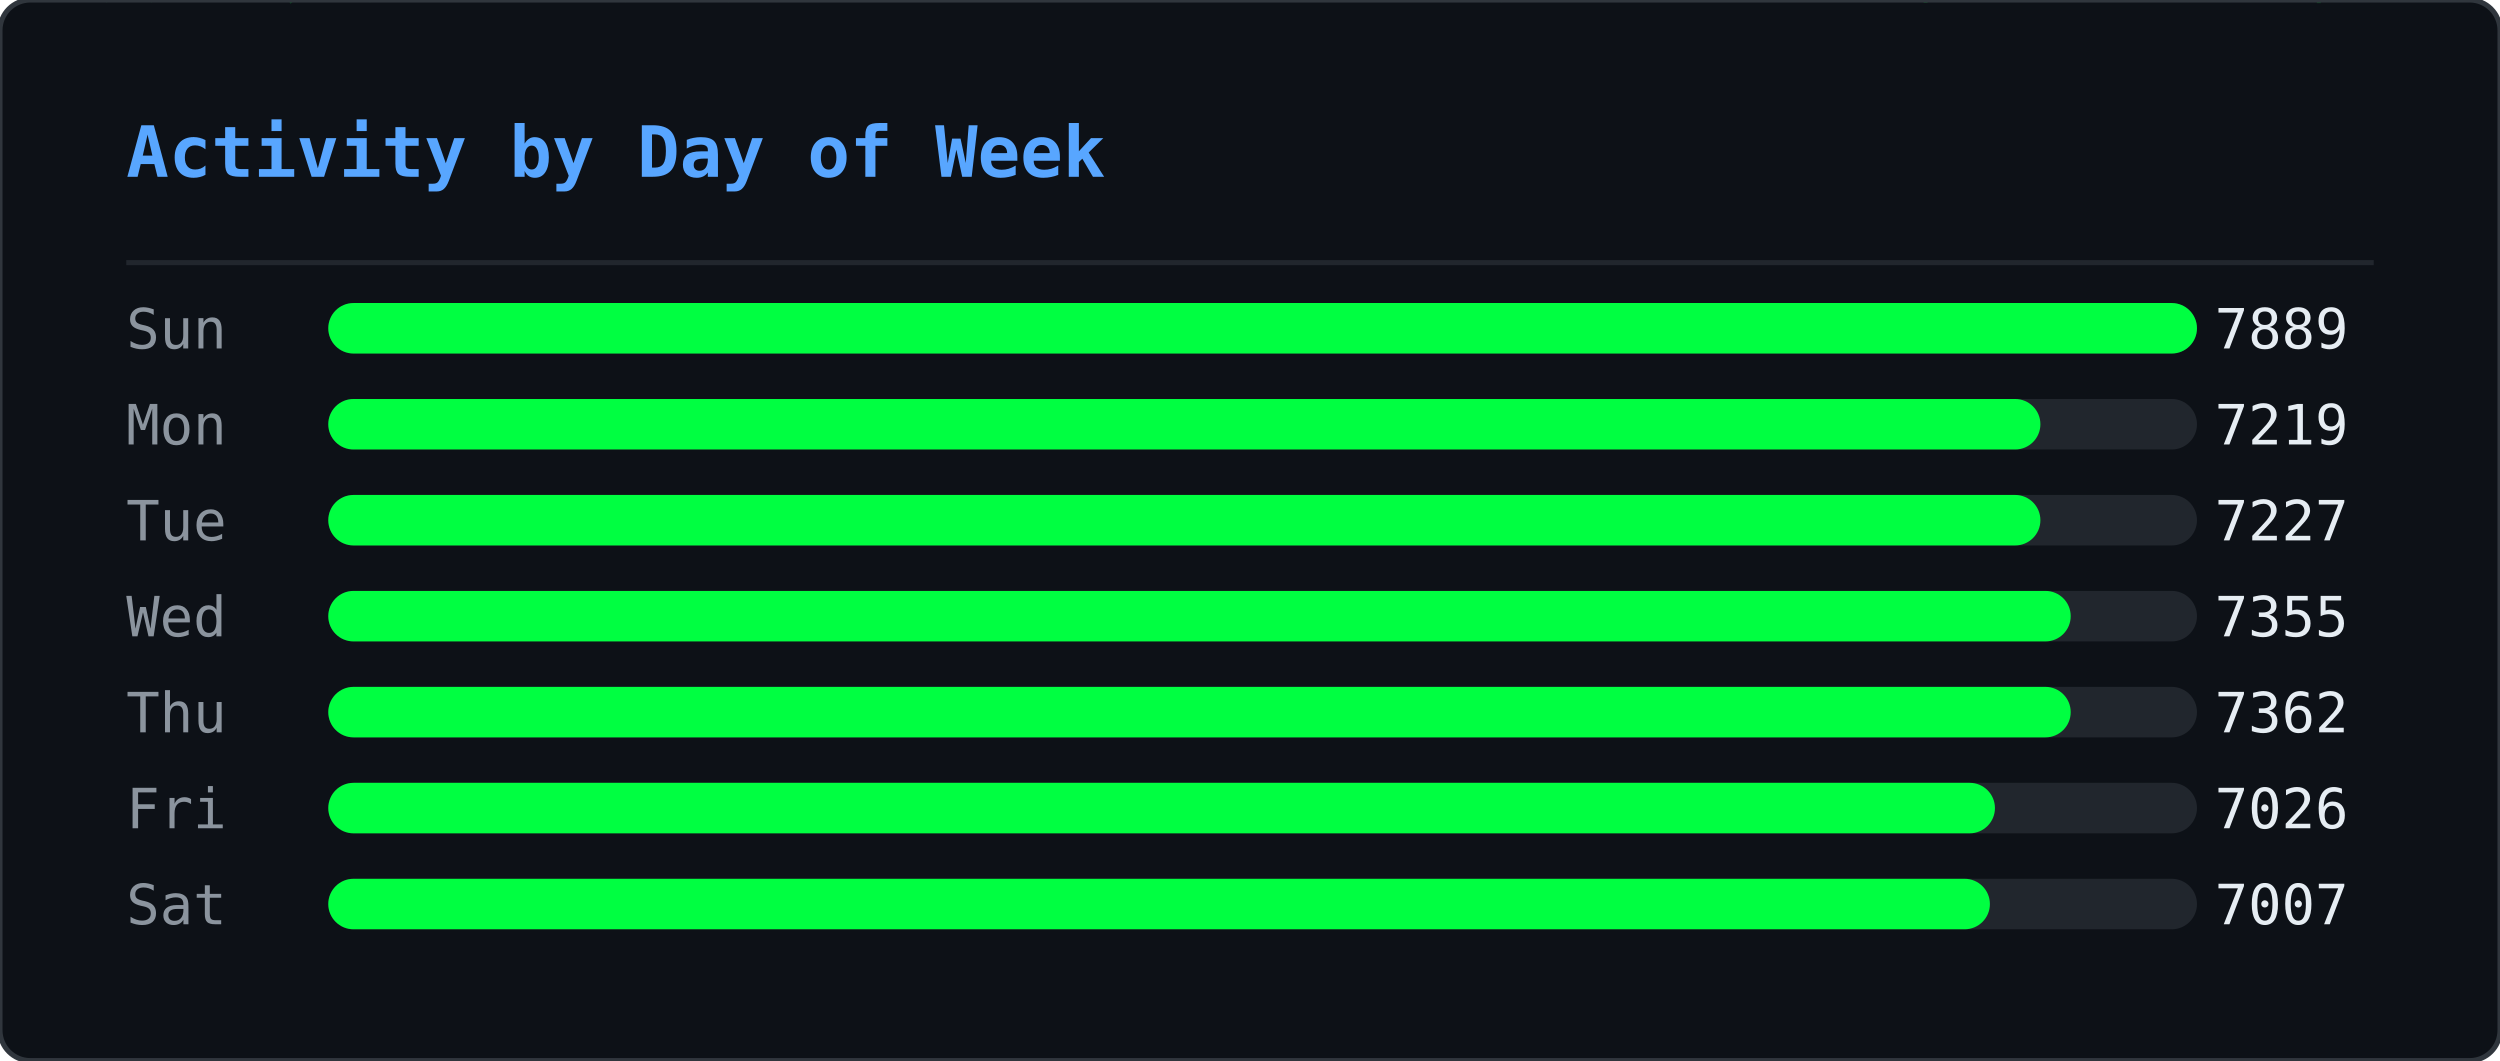
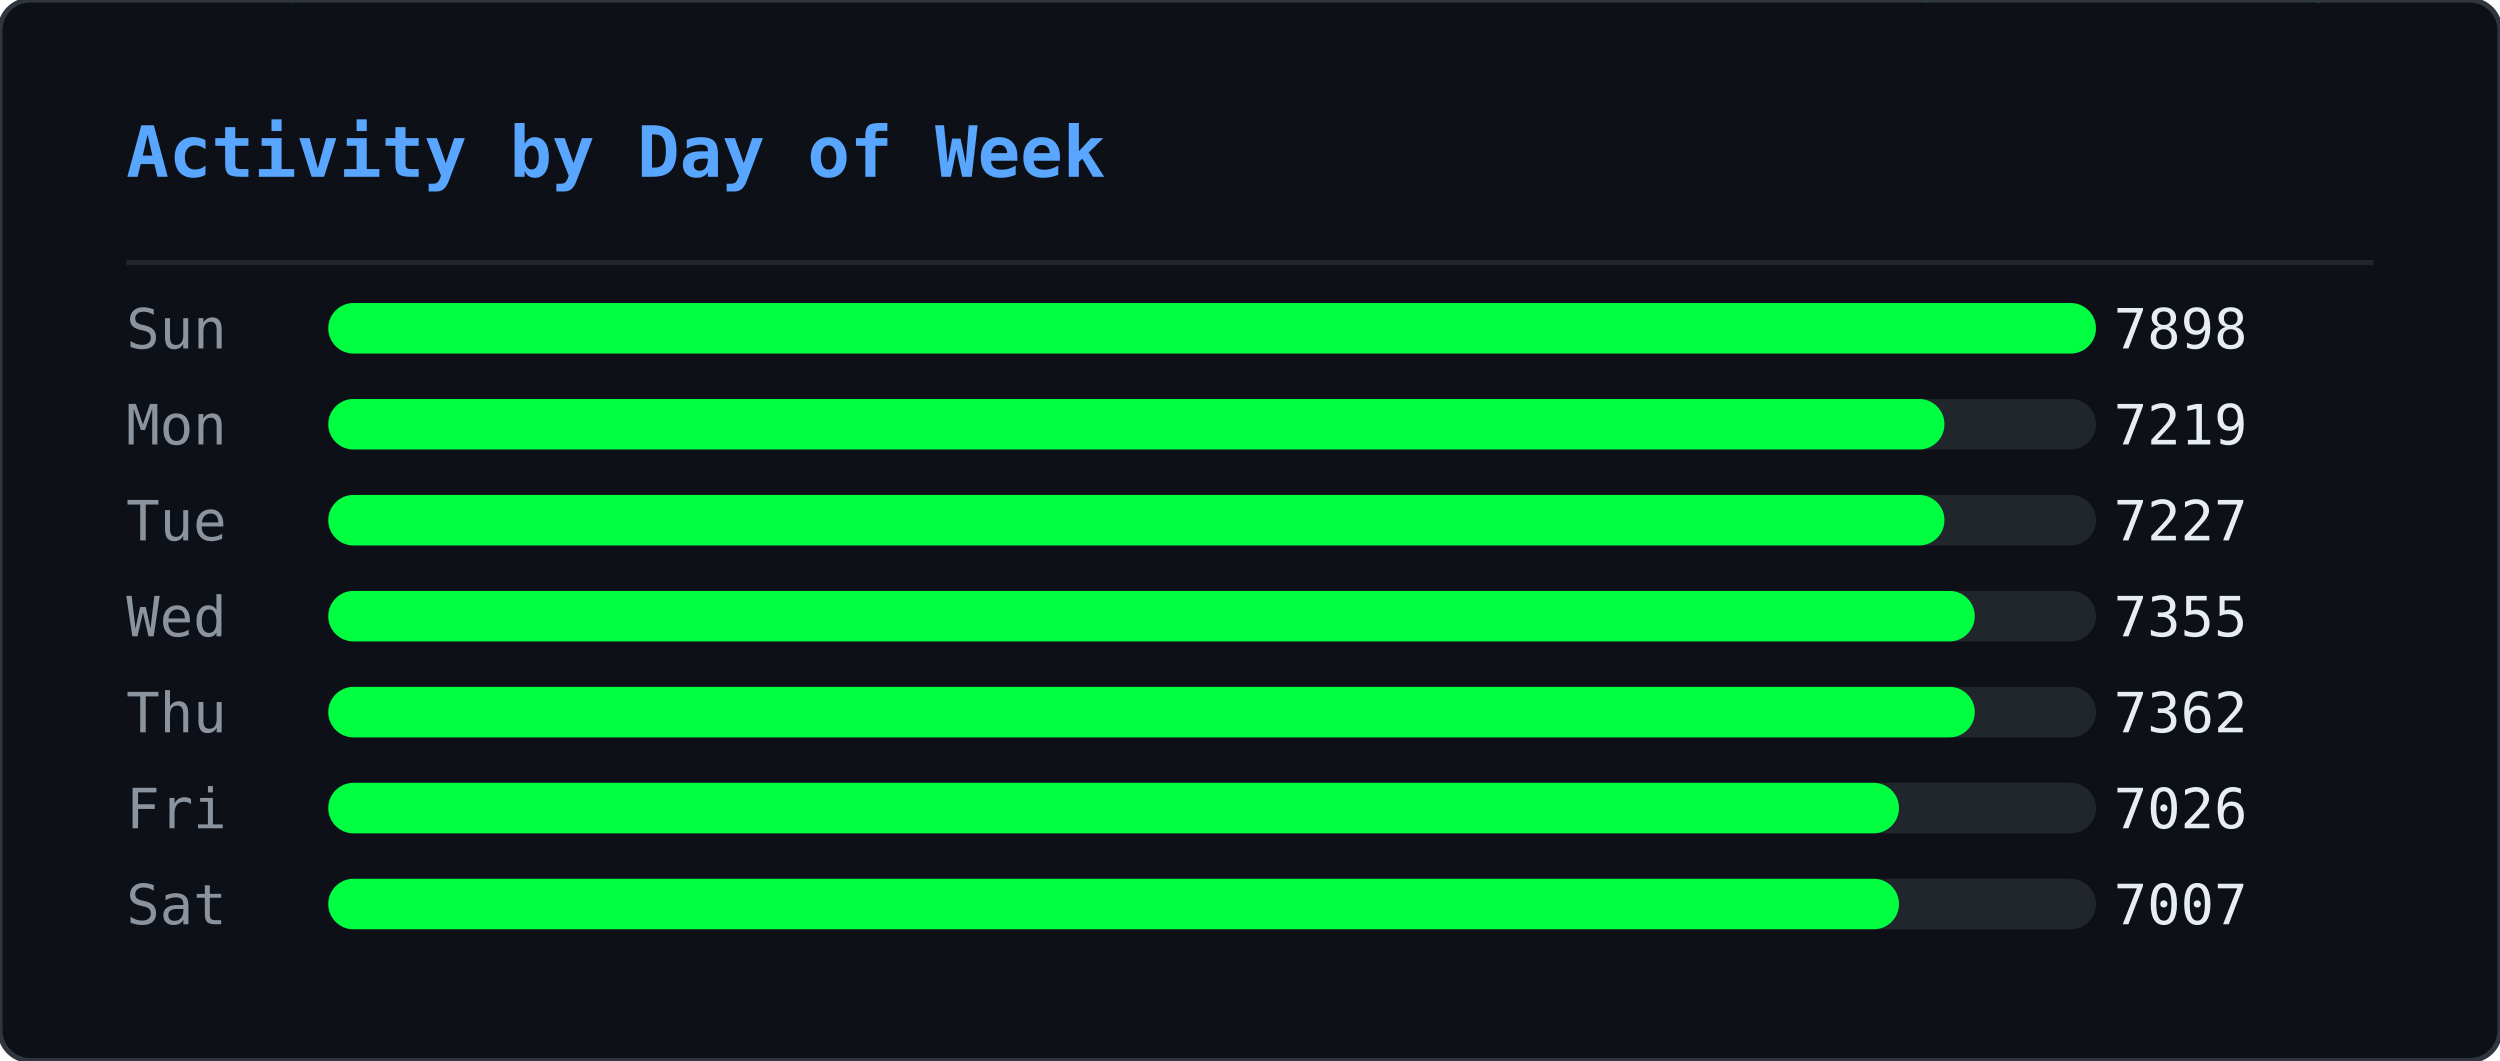
<svg xmlns="http://www.w3.org/2000/svg" width="495" height="210" viewBox="0 0 495 210">
  <defs>
    <clipPath id="ghm-clip">
      <rect width="495" height="210" rx="6" />
    </clipPath>
  </defs>
  <rect width="495" height="210" rx="6" fill="#0d1117" />
  <g clip-path="url(#ghm-clip)">
    <g opacity="0.22">
      <style>@keyframes ghm0{from{transform:translateY(-74px)}to{transform:translateY(224px)}}@keyframes ghm1{from{transform:translateY(-46px)}to{transform:translateY(224px)}}@keyframes ghm2{from{transform:translateY(-46px)}to{transform:translateY(224px)}}@keyframes ghm3{from{transform:translateY(-46px)}to{transform:translateY(224px)}}@keyframes ghm4{from{transform:translateY(-46px)}to{transform:translateY(224px)}}@keyframes ghm5{from{transform:translateY(-46px)}to{transform:translateY(224px)}}@keyframes ghm6{from{transform:translateY(-46px)}to{transform:translateY(224px)}}@keyframes ghm7{from{transform:translateY(-46px)}to{transform:translateY(224px)}}@keyframes ghm8{from{transform:translateY(-46px)}to{transform:translateY(224px)}}@keyframes ghm9{from{transform:translateY(-46px)}to{transform:translateY(224px)}}@keyframes ghm10{from{transform:translateY(-46px)}to{transform:translateY(224px)}}@keyframes ghm11{from{transform:translateY(-46px)}to{transform:translateY(224px)}}@keyframes ghm12{from{transform:translateY(-46px)}to{transform:translateY(224px)}}@keyframes ghm13{from{transform:translateY(-46px)}to{transform:translateY(224px)}}@keyframes ghm14{from{transform:translateY(-46px)}to{transform:translateY(224px)}}@keyframes ghm15{from{transform:translateY(-46px)}to{transform:translateY(224px)}}@keyframes ghm16{from{transform:translateY(-46px)}to{transform:translateY(224px)}}@keyframes ghm17{from{transform:translateY(-46px)}to{transform:translateY(224px)}}@keyframes ghm18{from{transform:translateY(-46px)}to{transform:translateY(224px)}}@keyframes ghm19{from{transform:translateY(-46px)}to{transform:translateY(224px)}}@keyframes ghm20{from{transform:translateY(-46px)}to{transform:translateY(224px)}}@keyframes ghm21{from{transform:translateY(-46px)}to{transform:translateY(224px)}}@keyframes ghm22{from{transform:translateY(-46px)}to{transform:translateY(224px)}}@keyframes ghm23{from{transform:translateY(-46px)}to{transform:translateY(224px)}}@keyframes ghm24{from{transform:translateY(-46px)}to{transform:translateY(224px)}}@keyframes ghm25{from{transform:translateY(-46px)}to{transform:translateY(224px)}}@keyframes ghm26{from{transform:translateY(-46px)}to{transform:translateY(224px)}}@keyframes ghm27{from{transform:translateY(-46px)}to{transform:translateY(224px)}}@keyframes ghm28{from{transform:translateY(-46px)}to{transform:translateY(224px)}}@keyframes ghm29{from{transform:translateY(-46px)}to{transform:translateY(224px)}}@keyframes ghm30{from{transform:translateY(-46px)}to{transform:translateY(224px)}}@keyframes ghm31{from{transform:translateY(-46px)}to{transform:translateY(224px)}}@keyframes ghm32{from{transform:translateY(-46px)}to{transform:translateY(224px)}}@keyframes ghm33{from{transform:translateY(-46px)}to{transform:translateY(224px)}}@keyframes ghm34{from{transform:translateY(-46px)}to{transform:translateY(224px)}}@keyframes ghm35{from{transform:translateY(-46px)}to{transform:translateY(224px)}}@keyframes ghm36{from{transform:translateY(-46px)}to{transform:translateY(224px)}}@keyframes ghm37{from{transform:translateY(-46px)}to{transform:translateY(224px)}}</style>
      <g style="animation:ghm0 1.57s linear infinite;animation-delay:-0.90s">
        <text x="51" y="0" font-family="monospace" font-size="12" fill="#00ff41">ﾇ</text>
        <text x="51" y="-14" font-family="monospace" font-size="12" fill="#00ff41" opacity="0.83">ｩ</text>
        <text x="51" y="-28" font-family="monospace" font-size="12" fill="#00ff41" opacity="0.67">ﾏ</text>
        <text x="51" y="-42" font-family="monospace" font-size="12" fill="#00ff41" opacity="0.50">ﾖ</text>
        <text x="51" y="-56" font-family="monospace" font-size="12" fill="#00ff41" opacity="0.33">ｶ</text>
        <text x="51" y="-70" font-family="monospace" font-size="12" fill="#00ff41" opacity="0.17">ﾇ</text>
      </g>
      <g style="animation:ghm1 2.57s linear infinite;animation-delay:-0.67s">
        <text x="56" y="0" font-family="monospace" font-size="12" fill="#00ff41">ﾀ</text>
        <text x="56" y="-14" font-family="monospace" font-size="12" fill="#00ff41" opacity="0.75">4</text>
        <text x="56" y="-28" font-family="monospace" font-size="12" fill="#00ff41" opacity="0.50">ｺ</text>
        <text x="56" y="-42" font-family="monospace" font-size="12" fill="#00ff41" opacity="0.25">ﾄ</text>
      </g>
      <g style="animation:ghm2 2.24s linear infinite;animation-delay:-0.15s">
        <text x="295" y="0" font-family="monospace" font-size="12" fill="#00ff41">ｳ</text>
        <text x="295" y="-14" font-family="monospace" font-size="12" fill="#00ff41" opacity="0.75">ﾁ</text>
        <text x="295" y="-28" font-family="monospace" font-size="12" fill="#00ff41" opacity="0.50">ｾ</text>
        <text x="295" y="-42" font-family="monospace" font-size="12" fill="#00ff41" opacity="0.25">ﾍ</text>
      </g>
      <g style="animation:ghm3 1.99s linear infinite;animation-delay:-0.92s">
        <text x="46" y="0" font-family="monospace" font-size="12" fill="#00ff41">ﾛ</text>
        <text x="46" y="-14" font-family="monospace" font-size="12" fill="#00ff41" opacity="0.75">ﾜ</text>
        <text x="46" y="-28" font-family="monospace" font-size="12" fill="#00ff41" opacity="0.50">ｪ</text>
        <text x="46" y="-42" font-family="monospace" font-size="12" fill="#00ff41" opacity="0.25">8</text>
      </g>
      <g style="animation:ghm4 1.84s linear infinite;animation-delay:-0.38s">
        <text x="43" y="0" font-family="monospace" font-size="12" fill="#00ff41">3</text>
        <text x="43" y="-14" font-family="monospace" font-size="12" fill="#00ff41" opacity="0.75">ﾃ</text>
        <text x="43" y="-28" font-family="monospace" font-size="12" fill="#00ff41" opacity="0.50">ﾋ</text>
        <text x="43" y="-42" font-family="monospace" font-size="12" fill="#00ff41" opacity="0.25">ﾓ</text>
      </g>
      <g style="animation:ghm5 2.70s linear infinite;animation-delay:-2.61s">
        <text x="28" y="0" font-family="monospace" font-size="12" fill="#00ff41">ｦ</text>
        <text x="28" y="-14" font-family="monospace" font-size="12" fill="#00ff41" opacity="0.75">ﾐ</text>
        <text x="28" y="-28" font-family="monospace" font-size="12" fill="#00ff41" opacity="0.50">9</text>
        <text x="28" y="-42" font-family="monospace" font-size="12" fill="#00ff41" opacity="0.25">9</text>
      </g>
      <g style="animation:ghm6 2.14s linear infinite;animation-delay:-1.62s">
        <text x="379" y="0" font-family="monospace" font-size="12" fill="#00ff41">ﾓ</text>
        <text x="379" y="-14" font-family="monospace" font-size="12" fill="#00ff41" opacity="0.75">ｵ</text>
        <text x="379" y="-28" font-family="monospace" font-size="12" fill="#00ff41" opacity="0.50">ﾈ</text>
        <text x="379" y="-42" font-family="monospace" font-size="12" fill="#00ff41" opacity="0.25">ｵ</text>
      </g>
      <g style="animation:ghm7 2.37s linear infinite;animation-delay:-1.35s">
        <text x="207" y="0" font-family="monospace" font-size="12" fill="#00ff41">ｶ</text>
        <text x="207" y="-14" font-family="monospace" font-size="12" fill="#00ff41" opacity="0.75">ﾁ</text>
        <text x="207" y="-28" font-family="monospace" font-size="12" fill="#00ff41" opacity="0.50">ｼ</text>
        <text x="207" y="-42" font-family="monospace" font-size="12" fill="#00ff41" opacity="0.25">6</text>
      </g>
      <g style="animation:ghm8 1.63s linear infinite;animation-delay:-0.55s">
        <text x="115" y="0" font-family="monospace" font-size="12" fill="#00ff41">ｫ</text>
        <text x="115" y="-14" font-family="monospace" font-size="12" fill="#00ff41" opacity="0.75">ﾝ</text>
        <text x="115" y="-28" font-family="monospace" font-size="12" fill="#00ff41" opacity="0.50">ﾈ</text>
        <text x="115" y="-42" font-family="monospace" font-size="12" fill="#00ff41" opacity="0.25">ﾉ</text>
      </g>
      <g style="animation:ghm9 2.35s linear infinite;animation-delay:-1.04s">
        <text x="377" y="0" font-family="monospace" font-size="12" fill="#00ff41">ｮ</text>
        <text x="377" y="-14" font-family="monospace" font-size="12" fill="#00ff41" opacity="0.75">ﾚ</text>
        <text x="377" y="-28" font-family="monospace" font-size="12" fill="#00ff41" opacity="0.50">ﾌ</text>
        <text x="377" y="-42" font-family="monospace" font-size="12" fill="#00ff41" opacity="0.25">ｴ</text>
      </g>
      <g style="animation:ghm10 1.87s linear infinite;animation-delay:-1.28s">
        <text x="122" y="0" font-family="monospace" font-size="12" fill="#00ff41">ﾃ</text>
        <text x="122" y="-14" font-family="monospace" font-size="12" fill="#00ff41" opacity="0.75">ﾎ</text>
        <text x="122" y="-28" font-family="monospace" font-size="12" fill="#00ff41" opacity="0.50">ﾎ</text>
        <text x="122" y="-42" font-family="monospace" font-size="12" fill="#00ff41" opacity="0.25">ﾖ</text>
      </g>
      <g style="animation:ghm11 3.13s linear infinite;animation-delay:-0.70s">
        <text x="440" y="0" font-family="monospace" font-size="12" fill="#00ff41">ｱ</text>
        <text x="440" y="-14" font-family="monospace" font-size="12" fill="#00ff41" opacity="0.75">ﾈ</text>
        <text x="440" y="-28" font-family="monospace" font-size="12" fill="#00ff41" opacity="0.50">ﾔ</text>
        <text x="440" y="-42" font-family="monospace" font-size="12" fill="#00ff41" opacity="0.25">ﾙ</text>
      </g>
      <g style="animation:ghm12 3.15s linear infinite;animation-delay:-2.99s">
        <text x="150" y="0" font-family="monospace" font-size="12" fill="#00ff41">ﾏ</text>
        <text x="150" y="-14" font-family="monospace" font-size="12" fill="#00ff41" opacity="0.75">ﾀ</text>
        <text x="150" y="-28" font-family="monospace" font-size="12" fill="#00ff41" opacity="0.50">ﾈ</text>
        <text x="150" y="-42" font-family="monospace" font-size="12" fill="#00ff41" opacity="0.25">ｺ</text>
      </g>
      <g style="animation:ghm13 2.21s linear infinite;animation-delay:-0.72s">
        <text x="183" y="0" font-family="monospace" font-size="12" fill="#00ff41">ﾐ</text>
        <text x="183" y="-14" font-family="monospace" font-size="12" fill="#00ff41" opacity="0.75">ｻ</text>
        <text x="183" y="-28" font-family="monospace" font-size="12" fill="#00ff41" opacity="0.50">1</text>
        <text x="183" y="-42" font-family="monospace" font-size="12" fill="#00ff41" opacity="0.25">ﾏ</text>
      </g>
      <g style="animation:ghm14 1.77s linear infinite;animation-delay:-1.04s">
        <text x="351" y="0" font-family="monospace" font-size="12" fill="#00ff41">ﾚ</text>
        <text x="351" y="-14" font-family="monospace" font-size="12" fill="#00ff41" opacity="0.75">0</text>
        <text x="351" y="-28" font-family="monospace" font-size="12" fill="#00ff41" opacity="0.50">ｵ</text>
        <text x="351" y="-42" font-family="monospace" font-size="12" fill="#00ff41" opacity="0.25">ﾂ</text>
      </g>
      <g style="animation:ghm15 2.15s linear infinite;animation-delay:-0.98s">
        <text x="176" y="0" font-family="monospace" font-size="12" fill="#00ff41">3</text>
        <text x="176" y="-14" font-family="monospace" font-size="12" fill="#00ff41" opacity="0.75">ﾝ</text>
        <text x="176" y="-28" font-family="monospace" font-size="12" fill="#00ff41" opacity="0.50">ﾅ</text>
        <text x="176" y="-42" font-family="monospace" font-size="12" fill="#00ff41" opacity="0.25">4</text>
      </g>
      <g style="animation:ghm16 3.18s linear infinite;animation-delay:-1.04s">
        <text x="116" y="0" font-family="monospace" font-size="12" fill="#00ff41">ﾁ</text>
        <text x="116" y="-14" font-family="monospace" font-size="12" fill="#00ff41" opacity="0.75">2</text>
        <text x="116" y="-28" font-family="monospace" font-size="12" fill="#00ff41" opacity="0.50">ｲ</text>
        <text x="116" y="-42" font-family="monospace" font-size="12" fill="#00ff41" opacity="0.25">3</text>
      </g>
      <g style="animation:ghm17 3.13s linear infinite;animation-delay:-1.82s">
        <text x="175" y="0" font-family="monospace" font-size="12" fill="#00ff41">ﾎ</text>
        <text x="175" y="-14" font-family="monospace" font-size="12" fill="#00ff41" opacity="0.75">ﾜ</text>
        <text x="175" y="-28" font-family="monospace" font-size="12" fill="#00ff41" opacity="0.50">ｸ</text>
        <text x="175" y="-42" font-family="monospace" font-size="12" fill="#00ff41" opacity="0.25">ｼ</text>
      </g>
      <g style="animation:ghm18 2.52s linear infinite;animation-delay:-1.46s">
        <text x="18" y="0" font-family="monospace" font-size="12" fill="#00ff41">ｷ</text>
        <text x="18" y="-14" font-family="monospace" font-size="12" fill="#00ff41" opacity="0.75">6</text>
        <text x="18" y="-28" font-family="monospace" font-size="12" fill="#00ff41" opacity="0.50">ｩ</text>
        <text x="18" y="-42" font-family="monospace" font-size="12" fill="#00ff41" opacity="0.25">ｸ</text>
      </g>
      <g style="animation:ghm19 1.94s linear infinite;animation-delay:-0.80s">
        <text x="444" y="0" font-family="monospace" font-size="12" fill="#00ff41">ｺ</text>
        <text x="444" y="-14" font-family="monospace" font-size="12" fill="#00ff41" opacity="0.75">ｶ</text>
        <text x="444" y="-28" font-family="monospace" font-size="12" fill="#00ff41" opacity="0.50">ｴ</text>
        <text x="444" y="-42" font-family="monospace" font-size="12" fill="#00ff41" opacity="0.25">ﾓ</text>
      </g>
      <g style="animation:ghm20 2.72s linear infinite;animation-delay:-0.41s">
        <text x="382" y="0" font-family="monospace" font-size="12" fill="#00ff41">3</text>
        <text x="382" y="-14" font-family="monospace" font-size="12" fill="#00ff41" opacity="0.75">ﾊ</text>
        <text x="382" y="-28" font-family="monospace" font-size="12" fill="#00ff41" opacity="0.50">ﾓ</text>
        <text x="382" y="-42" font-family="monospace" font-size="12" fill="#00ff41" opacity="0.25">ｪ</text>
      </g>
      <g style="animation:ghm21 1.65s linear infinite;animation-delay:-0.06s">
        <text x="205" y="0" font-family="monospace" font-size="12" fill="#00ff41">ﾛ</text>
        <text x="205" y="-14" font-family="monospace" font-size="12" fill="#00ff41" opacity="0.75">0</text>
        <text x="205" y="-28" font-family="monospace" font-size="12" fill="#00ff41" opacity="0.50">ﾝ</text>
        <text x="205" y="-42" font-family="monospace" font-size="12" fill="#00ff41" opacity="0.25">ﾘ</text>
      </g>
      <g style="animation:ghm22 1.88s linear infinite;animation-delay:-0.11s">
        <text x="261" y="0" font-family="monospace" font-size="12" fill="#00ff41">ｶ</text>
        <text x="261" y="-14" font-family="monospace" font-size="12" fill="#00ff41" opacity="0.75">ﾘ</text>
        <text x="261" y="-28" font-family="monospace" font-size="12" fill="#00ff41" opacity="0.50">4</text>
        <text x="261" y="-42" font-family="monospace" font-size="12" fill="#00ff41" opacity="0.25">ｹ</text>
      </g>
      <g style="animation:ghm23 1.72s linear infinite;animation-delay:-1.29s">
        <text x="74" y="0" font-family="monospace" font-size="12" fill="#00ff41">ﾖ</text>
        <text x="74" y="-14" font-family="monospace" font-size="12" fill="#00ff41" opacity="0.75">5</text>
        <text x="74" y="-28" font-family="monospace" font-size="12" fill="#00ff41" opacity="0.50">ｳ</text>
        <text x="74" y="-42" font-family="monospace" font-size="12" fill="#00ff41" opacity="0.25">ﾚ</text>
      </g>
      <g style="animation:ghm24 3.11s linear infinite;animation-delay:-1.97s">
        <text x="84" y="0" font-family="monospace" font-size="12" fill="#00ff41">1</text>
        <text x="84" y="-14" font-family="monospace" font-size="12" fill="#00ff41" opacity="0.75">0</text>
        <text x="84" y="-28" font-family="monospace" font-size="12" fill="#00ff41" opacity="0.50">ﾘ</text>
        <text x="84" y="-42" font-family="monospace" font-size="12" fill="#00ff41" opacity="0.25">7</text>
      </g>
      <g style="animation:ghm25 2.23s linear infinite;animation-delay:-0.66s">
        <text x="245" y="0" font-family="monospace" font-size="12" fill="#00ff41">ｿ</text>
        <text x="245" y="-14" font-family="monospace" font-size="12" fill="#00ff41" opacity="0.75">ﾒ</text>
        <text x="245" y="-28" font-family="monospace" font-size="12" fill="#00ff41" opacity="0.50">ｨ</text>
        <text x="245" y="-42" font-family="monospace" font-size="12" fill="#00ff41" opacity="0.25">ｻ</text>
      </g>
      <g style="animation:ghm26 3.20s linear infinite;animation-delay:-1.89s">
        <text x="163" y="0" font-family="monospace" font-size="12" fill="#00ff41">5</text>
        <text x="163" y="-14" font-family="monospace" font-size="12" fill="#00ff41" opacity="0.75">ﾕ</text>
        <text x="163" y="-28" font-family="monospace" font-size="12" fill="#00ff41" opacity="0.50">ﾌ</text>
        <text x="163" y="-42" font-family="monospace" font-size="12" fill="#00ff41" opacity="0.25">ﾌ</text>
      </g>
      <g style="animation:ghm27 2.84s linear infinite;animation-delay:-0.59s">
        <text x="444" y="0" font-family="monospace" font-size="12" fill="#00ff41">ｱ</text>
        <text x="444" y="-14" font-family="monospace" font-size="12" fill="#00ff41" opacity="0.75">ｪ</text>
        <text x="444" y="-28" font-family="monospace" font-size="12" fill="#00ff41" opacity="0.50">0</text>
        <text x="444" y="-42" font-family="monospace" font-size="12" fill="#00ff41" opacity="0.25">3</text>
      </g>
      <g style="animation:ghm28 3.04s linear infinite;animation-delay:-0.90s">
        <text x="416" y="0" font-family="monospace" font-size="12" fill="#00ff41">ﾖ</text>
        <text x="416" y="-14" font-family="monospace" font-size="12" fill="#00ff41" opacity="0.75">ｹ</text>
        <text x="416" y="-28" font-family="monospace" font-size="12" fill="#00ff41" opacity="0.50">ﾛ</text>
        <text x="416" y="-42" font-family="monospace" font-size="12" fill="#00ff41" opacity="0.25">ﾝ</text>
      </g>
      <g style="animation:ghm29 3.08s linear infinite;animation-delay:-2.24s">
        <text x="71" y="0" font-family="monospace" font-size="12" fill="#00ff41">ｳ</text>
        <text x="71" y="-14" font-family="monospace" font-size="12" fill="#00ff41" opacity="0.75">4</text>
        <text x="71" y="-28" font-family="monospace" font-size="12" fill="#00ff41" opacity="0.50">ﾒ</text>
        <text x="71" y="-42" font-family="monospace" font-size="12" fill="#00ff41" opacity="0.25">ｾ</text>
      </g>
      <g style="animation:ghm30 1.64s linear infinite;animation-delay:-1.17s">
        <text x="311" y="0" font-family="monospace" font-size="12" fill="#00ff41">ﾒ</text>
        <text x="311" y="-14" font-family="monospace" font-size="12" fill="#00ff41" opacity="0.75">ﾙ</text>
        <text x="311" y="-28" font-family="monospace" font-size="12" fill="#00ff41" opacity="0.50">ｵ</text>
        <text x="311" y="-42" font-family="monospace" font-size="12" fill="#00ff41" opacity="0.25">ﾓ</text>
      </g>
      <g style="animation:ghm31 2.93s linear infinite;animation-delay:-2.38s">
        <text x="360" y="0" font-family="monospace" font-size="12" fill="#00ff41">ﾖ</text>
        <text x="360" y="-14" font-family="monospace" font-size="12" fill="#00ff41" opacity="0.75">9</text>
        <text x="360" y="-28" font-family="monospace" font-size="12" fill="#00ff41" opacity="0.50">9</text>
        <text x="360" y="-42" font-family="monospace" font-size="12" fill="#00ff41" opacity="0.25">ｾ</text>
      </g>
      <g style="animation:ghm32 2.81s linear infinite;animation-delay:-1.81s">
        <text x="142" y="0" font-family="monospace" font-size="12" fill="#00ff41">ｳ</text>
        <text x="142" y="-14" font-family="monospace" font-size="12" fill="#00ff41" opacity="0.75">ﾊ</text>
        <text x="142" y="-28" font-family="monospace" font-size="12" fill="#00ff41" opacity="0.50">ｺ</text>
        <text x="142" y="-42" font-family="monospace" font-size="12" fill="#00ff41" opacity="0.25">ｺ</text>
      </g>
      <g style="animation:ghm33 3.12s linear infinite;animation-delay:-1.67s">
        <text x="25" y="0" font-family="monospace" font-size="12" fill="#00ff41">ｽ</text>
        <text x="25" y="-14" font-family="monospace" font-size="12" fill="#00ff41" opacity="0.75">1</text>
        <text x="25" y="-28" font-family="monospace" font-size="12" fill="#00ff41" opacity="0.50">ﾄ</text>
        <text x="25" y="-42" font-family="monospace" font-size="12" fill="#00ff41" opacity="0.25">ﾅ</text>
      </g>
      <g style="animation:ghm34 2.99s linear infinite;animation-delay:-0.61s">
        <text x="242" y="0" font-family="monospace" font-size="12" fill="#00ff41">ﾜ</text>
        <text x="242" y="-14" font-family="monospace" font-size="12" fill="#00ff41" opacity="0.75">ｶ</text>
        <text x="242" y="-28" font-family="monospace" font-size="12" fill="#00ff41" opacity="0.50">ｬ</text>
        <text x="242" y="-42" font-family="monospace" font-size="12" fill="#00ff41" opacity="0.25">ｴ</text>
      </g>
      <g style="animation:ghm35 2.78s linear infinite;animation-delay:-2.63s">
        <text x="245" y="0" font-family="monospace" font-size="12" fill="#00ff41">ﾚ</text>
        <text x="245" y="-14" font-family="monospace" font-size="12" fill="#00ff41" opacity="0.75">ﾇ</text>
        <text x="245" y="-28" font-family="monospace" font-size="12" fill="#00ff41" opacity="0.50">ｺ</text>
        <text x="245" y="-42" font-family="monospace" font-size="12" fill="#00ff41" opacity="0.25">ｧ</text>
      </g>
      <g style="animation:ghm36 3.07s linear infinite;animation-delay:-1.25s">
        <text x="387" y="0" font-family="monospace" font-size="12" fill="#00ff41">ｸ</text>
        <text x="387" y="-14" font-family="monospace" font-size="12" fill="#00ff41" opacity="0.75">ｳ</text>
        <text x="387" y="-28" font-family="monospace" font-size="12" fill="#00ff41" opacity="0.50">ｯ</text>
        <text x="387" y="-42" font-family="monospace" font-size="12" fill="#00ff41" opacity="0.25">0</text>
      </g>
      <g style="animation:ghm37 2.26s linear infinite;animation-delay:-1.19s">
        <text x="456" y="0" font-family="monospace" font-size="12" fill="#00ff41">ｨ</text>
        <text x="456" y="-14" font-family="monospace" font-size="12" fill="#00ff41" opacity="0.75">ｱ</text>
        <text x="456" y="-28" font-family="monospace" font-size="12" fill="#00ff41" opacity="0.50">ﾓ</text>
        <text x="456" y="-42" font-family="monospace" font-size="12" fill="#00ff41" opacity="0.25">1</text>
      </g>
    </g>
  </g>
  <rect width="495" height="210" rx="6" fill="none" stroke="#30363d" stroke-width="1" />
  <text x="25" y="35" font-family="monospace" font-size="14" font-weight="600" fill="#58a6ff">Activity by Day of Week</text>
  <line x1="25" y1="52" x2="470" y2="52" stroke="#21262d" stroke-width="1" />
  <text x="25" y="69" font-family="monospace" font-size="11" fill="#8b949e">Sun</text>
-   <rect x="65" y="60" width="370" height="10" rx="5" fill="#21262d" />
-   <rect x="65" y="60" width="370" height="10" rx="5" fill="#00ff41" />
-   <text x="465" y="69" text-anchor="end" font-family="monospace" font-size="11" fill="#e6edf3">7889</text>
+   <rect x="65" y="60" width="350" height="10" rx="5" fill="#21262d" />
+   <rect x="65" y="60" width="350" height="10" rx="5" fill="#00ff41" />
+   <text x="445" y="69" text-anchor="end" font-family="monospace" font-size="11" fill="#e6edf3">7898</text>
  <text x="25" y="88" font-family="monospace" font-size="11" fill="#8b949e">Mon</text>
-   <rect x="65" y="79" width="370" height="10" rx="5" fill="#21262d" />
-   <rect x="65" y="79" width="339" height="10" rx="5" fill="#00ff41" />
-   <text x="465" y="88" text-anchor="end" font-family="monospace" font-size="11" fill="#e6edf3">7219</text>
+   <rect x="65" y="79" width="350" height="10" rx="5" fill="#21262d" />
+   <rect x="65" y="79" width="320" height="10" rx="5" fill="#00ff41" />
+   <text x="445" y="88" text-anchor="end" font-family="monospace" font-size="11" fill="#e6edf3">7219</text>
  <text x="25" y="107" font-family="monospace" font-size="11" fill="#8b949e">Tue</text>
-   <rect x="65" y="98" width="370" height="10" rx="5" fill="#21262d" />
-   <rect x="65" y="98" width="339" height="10" rx="5" fill="#00ff41" />
-   <text x="465" y="107" text-anchor="end" font-family="monospace" font-size="11" fill="#e6edf3">7227</text>
+   <rect x="65" y="98" width="350" height="10" rx="5" fill="#21262d" />
+   <rect x="65" y="98" width="320" height="10" rx="5" fill="#00ff41" />
+   <text x="445" y="107" text-anchor="end" font-family="monospace" font-size="11" fill="#e6edf3">7227</text>
  <text x="25" y="126" font-family="monospace" font-size="11" fill="#8b949e">Wed</text>
-   <rect x="65" y="117" width="370" height="10" rx="5" fill="#21262d" />
-   <rect x="65" y="117" width="345" height="10" rx="5" fill="#00ff41" />
-   <text x="465" y="126" text-anchor="end" font-family="monospace" font-size="11" fill="#e6edf3">7355</text>
+   <rect x="65" y="117" width="350" height="10" rx="5" fill="#21262d" />
+   <rect x="65" y="117" width="326" height="10" rx="5" fill="#00ff41" />
+   <text x="445" y="126" text-anchor="end" font-family="monospace" font-size="11" fill="#e6edf3">7355</text>
  <text x="25" y="145" font-family="monospace" font-size="11" fill="#8b949e">Thu</text>
-   <rect x="65" y="136" width="370" height="10" rx="5" fill="#21262d" />
-   <rect x="65" y="136" width="345" height="10" rx="5" fill="#00ff41" />
-   <text x="465" y="145" text-anchor="end" font-family="monospace" font-size="11" fill="#e6edf3">7362</text>
+   <rect x="65" y="136" width="350" height="10" rx="5" fill="#21262d" />
+   <rect x="65" y="136" width="326" height="10" rx="5" fill="#00ff41" />
+   <text x="445" y="145" text-anchor="end" font-family="monospace" font-size="11" fill="#e6edf3">7362</text>
  <text x="25" y="164" font-family="monospace" font-size="11" fill="#8b949e">Fri</text>
-   <rect x="65" y="155" width="370" height="10" rx="5" fill="#21262d" />
-   <rect x="65" y="155" width="330" height="10" rx="5" fill="#00ff41" />
-   <text x="465" y="164" text-anchor="end" font-family="monospace" font-size="11" fill="#e6edf3">7026</text>
+   <rect x="65" y="155" width="350" height="10" rx="5" fill="#21262d" />
+   <rect x="65" y="155" width="311" height="10" rx="5" fill="#00ff41" />
+   <text x="445" y="164" text-anchor="end" font-family="monospace" font-size="11" fill="#e6edf3">7026</text>
  <text x="25" y="183" font-family="monospace" font-size="11" fill="#8b949e">Sat</text>
-   <rect x="65" y="174" width="370" height="10" rx="5" fill="#21262d" />
-   <rect x="65" y="174" width="329" height="10" rx="5" fill="#00ff41" />
-   <text x="465" y="183" text-anchor="end" font-family="monospace" font-size="11" fill="#e6edf3">7007</text>
+   <rect x="65" y="174" width="350" height="10" rx="5" fill="#21262d" />
+   <rect x="65" y="174" width="311" height="10" rx="5" fill="#00ff41" />
+   <text x="445" y="183" text-anchor="end" font-family="monospace" font-size="11" fill="#e6edf3">7007</text>
</svg>
